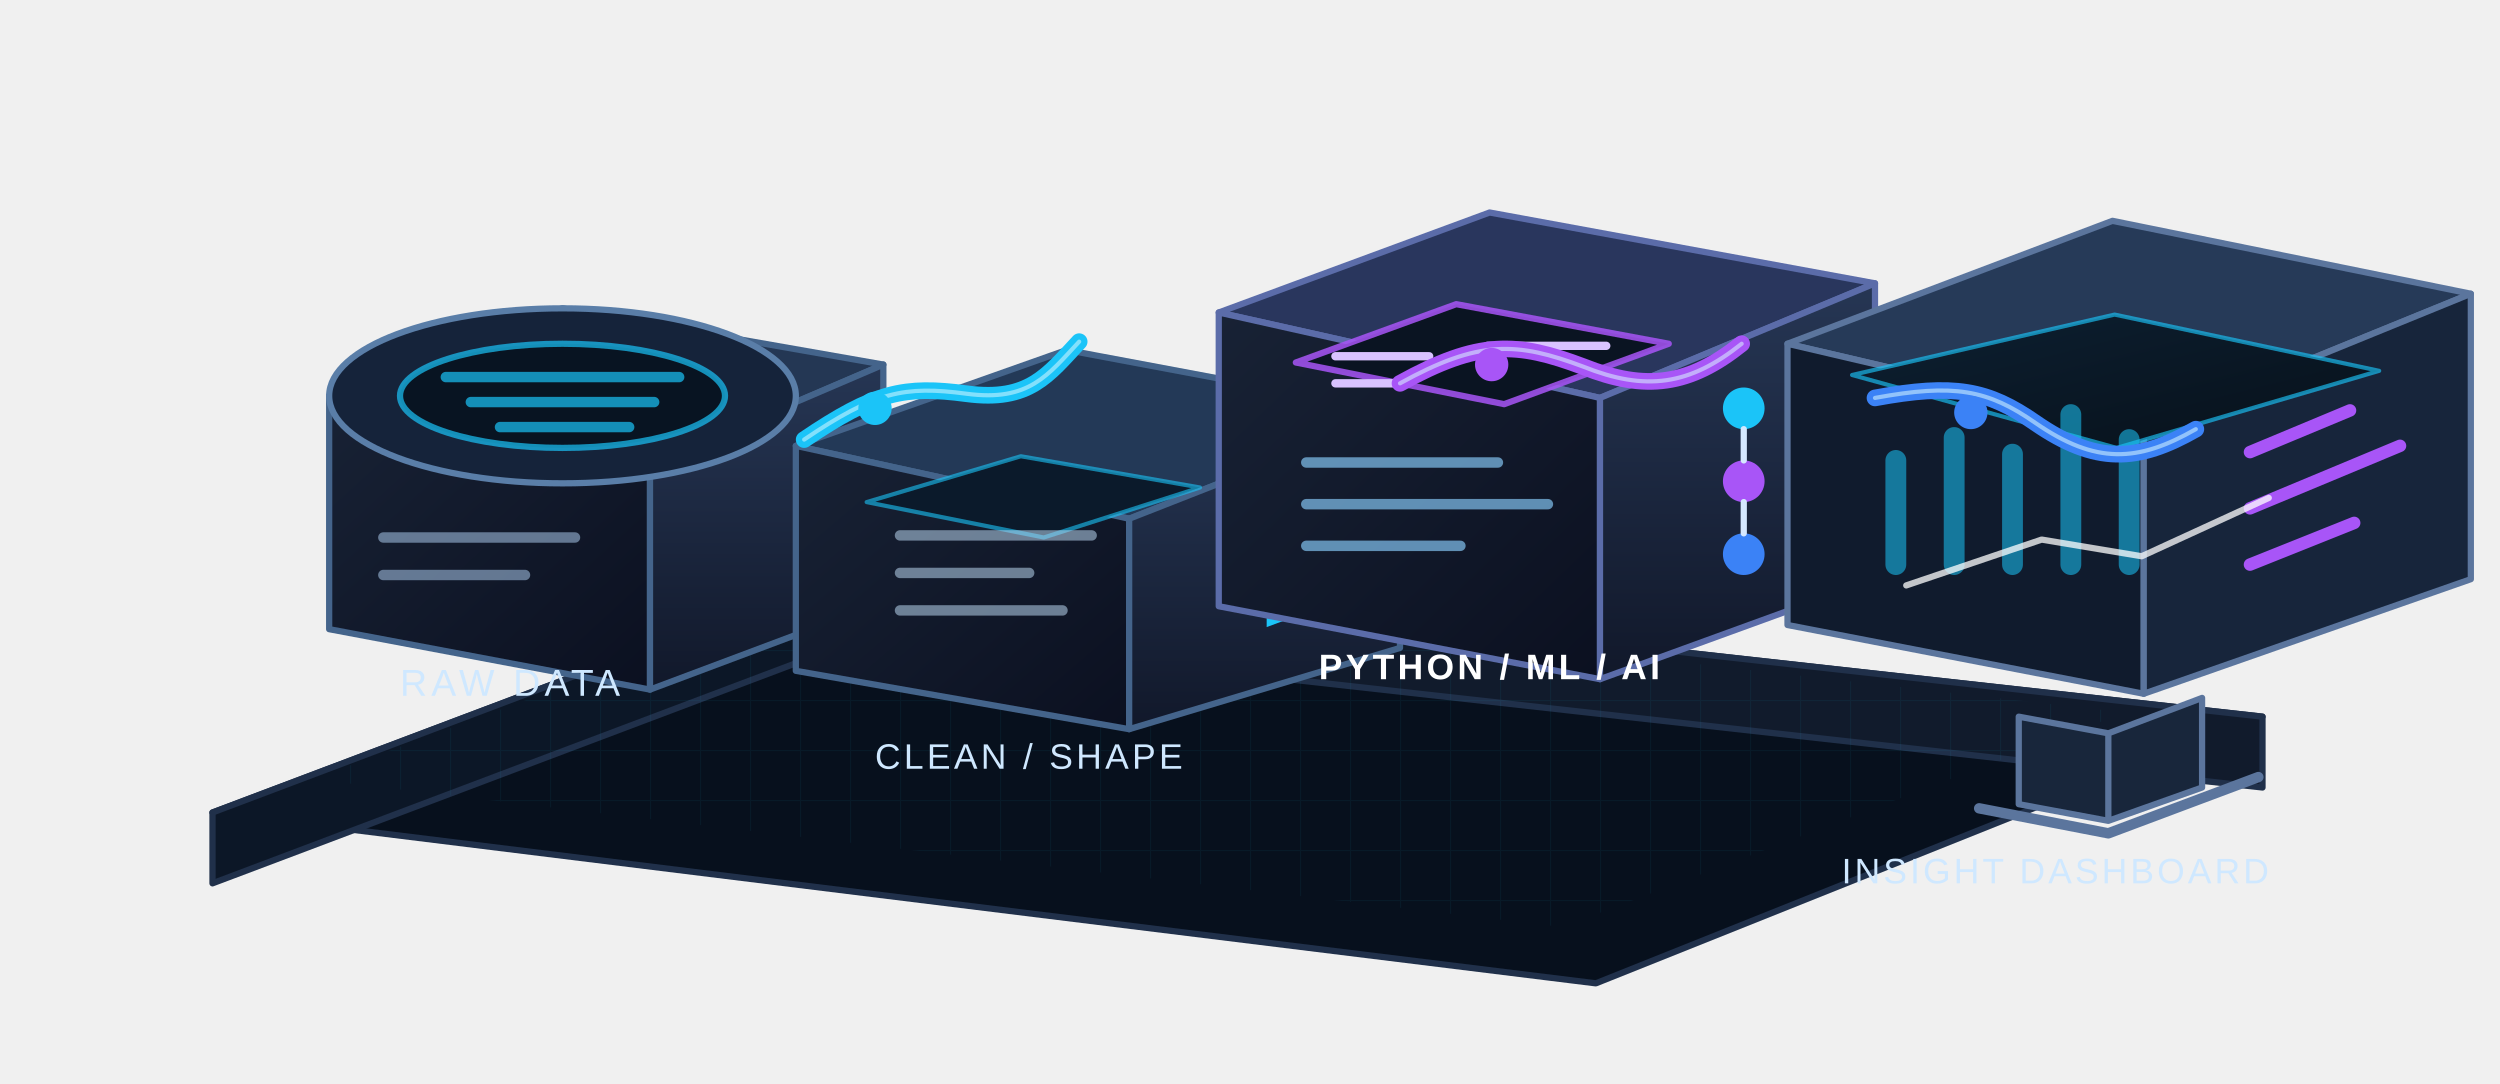
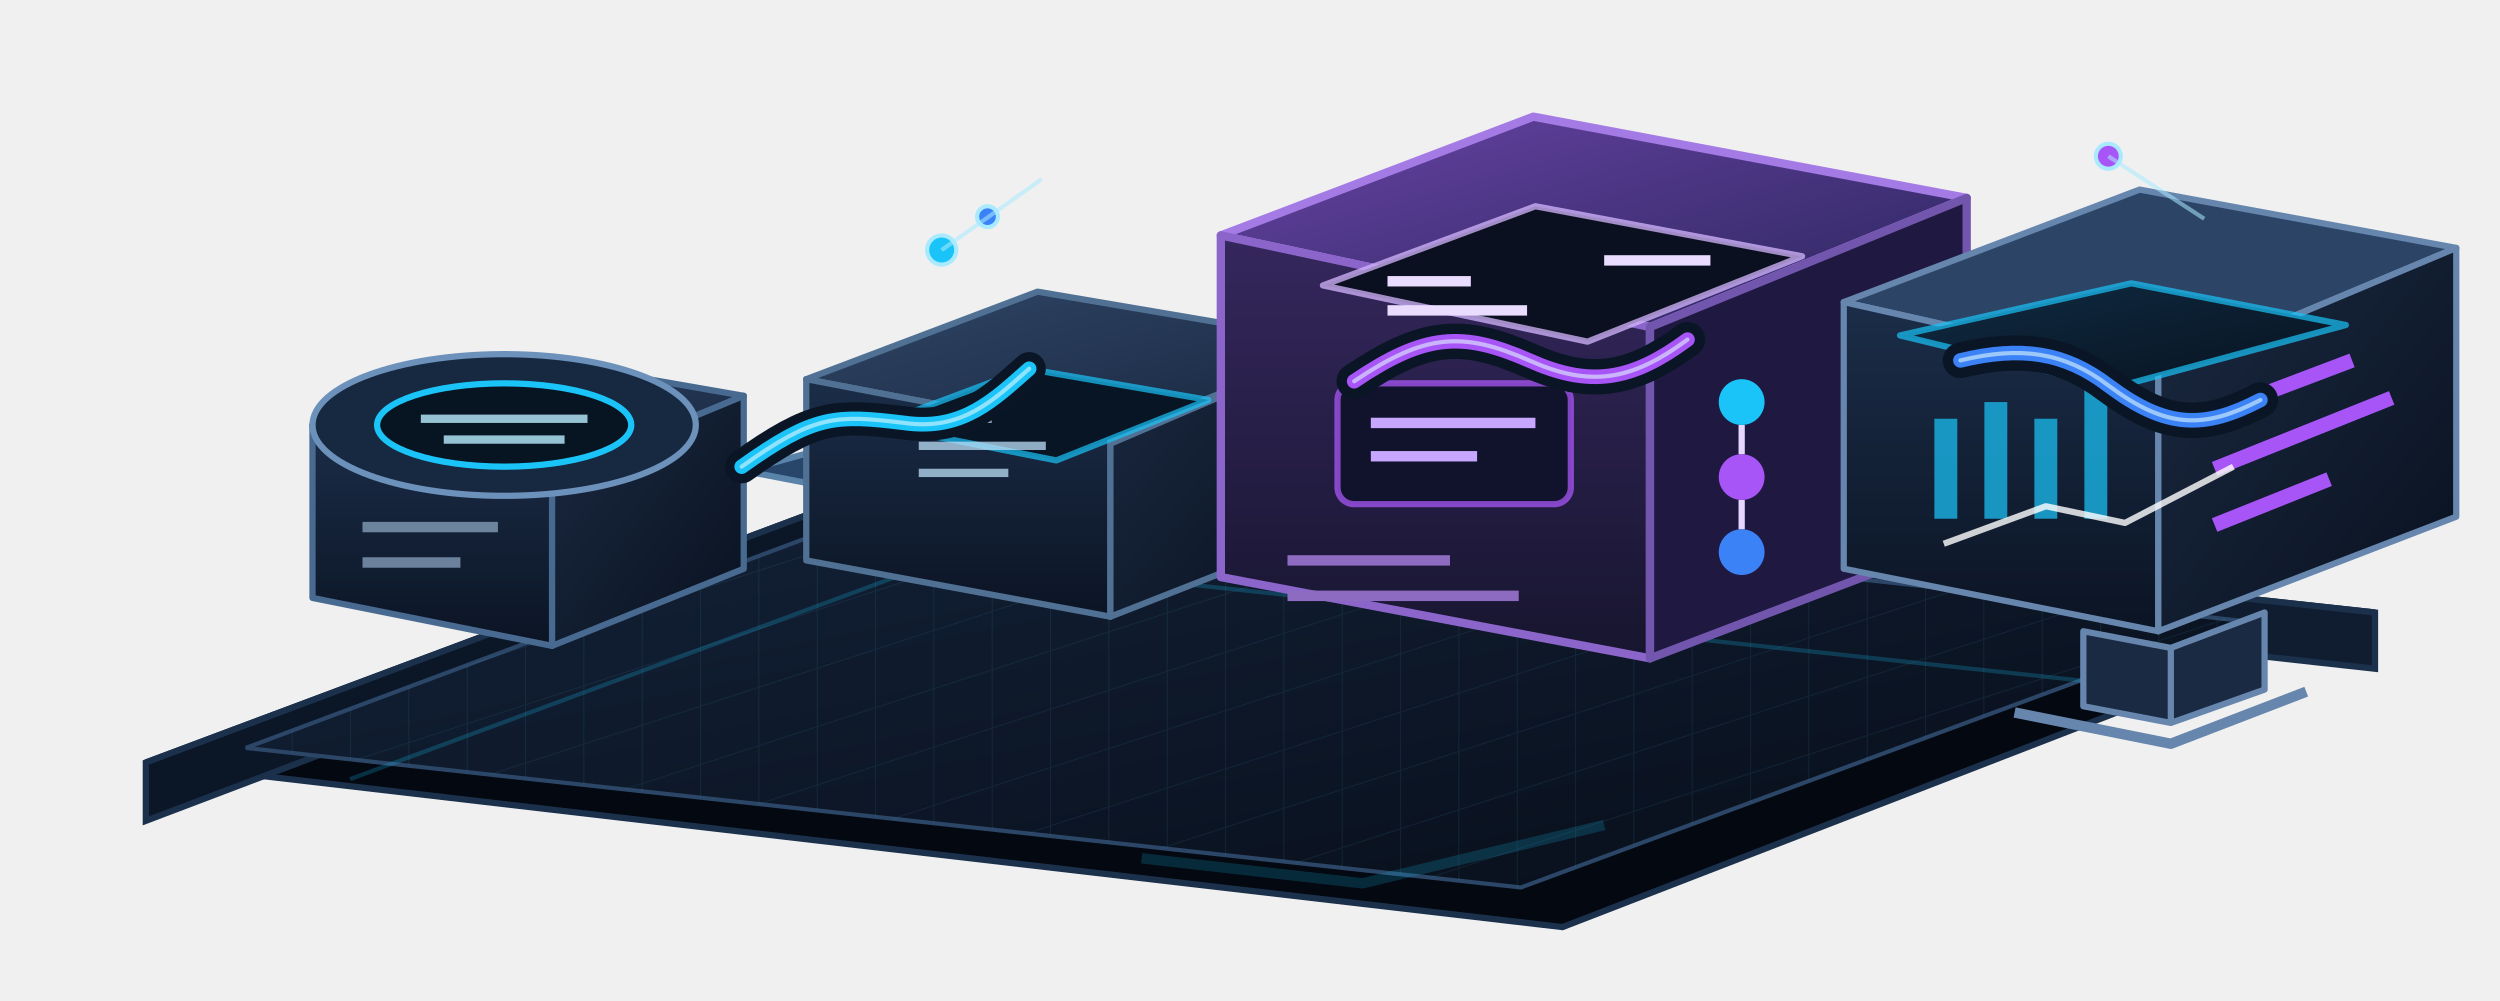
- <svg xmlns="http://www.w3.org/2000/svg" viewBox="0 0 1200 520" role="img" aria-labelledby="title desc">
+ <svg xmlns="http://www.w3.org/2000/svg" viewBox="0 0 1200 480" role="img" aria-labelledby="title desc">
  <defs>
    <style>
      .flow-motion { display: none; }
      @media (prefers-reduced-motion: no-preference) {
        .flow-motion { display: inline; }
      }
    </style>
-     <linearGradient id="surface" x1="0" y1="0" x2="1" y2="1">
-       <stop offset="0" stop-color="#182235" />
-       <stop offset="1" stop-color="#0b1020" />
+     <linearGradient id="deck" x1="0" y1="0" x2="1" y2="1">
+       <stop stop-color="#14233a" />
+       <stop offset="1" stop-color="#070d18" />
    </linearGradient>
-     <linearGradient id="surface2" x1="0" y1="0" x2="0" y2="1">
-       <stop offset="0" stop-color="#263654" />
-       <stop offset="1" stop-color="#11182a" />
+     <linearGradient id="top" x1="0" y1="0" x2="1" y2="1">
+       <stop stop-color="#304667" />
+       <stop offset="1" stop-color="#17263e" />
    </linearGradient>
-     <linearGradient id="cyan" x1="0" y1="0" x2="1" y2="1">
-       <stop offset="0" stop-color="#1bc4f8" />
-       <stop offset="1" stop-color="#3b82f6" />
+     <linearGradient id="front" x1="0" y1="0" x2="0" y2="1">
+       <stop stop-color="#1b2d48" />
+       <stop offset="1" stop-color="#0b1424" />
    </linearGradient>
-     <linearGradient id="purple" x1="0" y1="0" x2="1" y2="1">
-       <stop offset="0" stop-color="#a855f7" />
-       <stop offset="1" stop-color="#6366f1" />
+     <linearGradient id="side" x1="0" y1="0" x2="1" y2="1">
+       <stop stop-color="#1a2941" />
+       <stop offset="1" stop-color="#09111f" />
+     </linearGradient>
+     <linearGradient id="coreTop" x1="0" y1="0" x2="1" y2="1">
+       <stop stop-color="#6843a4" />
+       <stop offset="1" stop-color="#29255c" />
+     </linearGradient>
+     <linearGradient id="coreFront" x1="0" y1="0" x2="0" y2="1">
+       <stop stop-color="#35275d" />
+       <stop offset="1" stop-color="#17152f" />
    </linearGradient>
    <linearGradient id="screen" x1="0" y1="0" x2="1" y2="1">
-       <stop offset="0" stop-color="#0d2032" />
-       <stop offset="1" stop-color="#071019" />
+       <stop stop-color="#102b43" />
+       <stop offset="1" stop-color="#07121f" />
    </linearGradient>
-     <pattern id="grid" width="24" height="24" patternUnits="userSpaceOnUse">
-       <path d="M24 0H0V24" fill="none" stroke="#1bc4f8" stroke-opacity=".08" />
+     <pattern id="deckGrid" width="28" height="28" patternUnits="userSpaceOnUse" patternTransform="skewY(-18)">
+       <path d="M28 0H0V28" fill="none" stroke="#53bde8" stroke-opacity=".09" />
    </pattern>
  </defs>
-   <g fill="none" stroke-linejoin="round" stroke-linecap="round">
-     <path d="M102 390 420 270l666 74-320 128Z" fill="#07101d" stroke="#20304a" stroke-width="3" />
-     <path d="m102 390 318-120v34L102 424Z" fill="#0c1727" stroke="#20304a" stroke-width="3" />
-     <path d="m420 270 666 74v34l-666-74Z" fill="#111b2c" stroke="#20304a" stroke-width="3" />
-     <path d="M150 374 420 274l600 68-270 103Z" fill="url(#grid)" opacity=".7" />
-     <path d="m158 190 112-42 154 27-112 48Z" fill="#243754" stroke="#44648b" stroke-width="3" />
-     <path d="m158 190v112l154 29V223Z" fill="url(#surface)" stroke="#44648b" stroke-width="3" />
-     <path d="m312 223 112-48v114l-112 42Z" fill="url(#surface2)" stroke="#44648b" stroke-width="3" />
-     <ellipse cx="270" cy="190" rx="112" ry="42" fill="#15233a" stroke="#5a7ea8" stroke-width="3" />
-     <ellipse cx="270" cy="190" rx="78" ry="25" fill="#081422" stroke="#1bc4f8" stroke-opacity=".7" stroke-width="3" />
-     <path d="M214 181h112M226 193h88M240 205h62" stroke="#1bc4f8" stroke-opacity=".7" stroke-width="5" />
-     <path d="M184 258h92M184 276h68" stroke="#a7c6e8" stroke-opacity=".55" stroke-width="5" />
-     <text x="192" y="334" fill="#cfe8ff" stroke="none" font-family="Space Grotesk,Arial,sans-serif" font-size="18" letter-spacing="2">RAW DATA</text>
-     <path d="m382 214 130-46 160 30-130 51Z" fill="#233957" stroke="#44648b" stroke-width="3" />
-     <path d="m382 214v108l160 28V249Z" fill="url(#surface)" stroke="#44648b" stroke-width="3" />
-     <path d="m542 249 130-51v113l-130 39Z" fill="url(#surface2)" stroke="#44648b" stroke-width="3" />
-     <path d="m416 241 74-22 86 15-75 24Z" fill="#0b1a2b" stroke="#1bc4f8" stroke-opacity=".6" stroke-width="2" />
-     <path d="M432 257h92M432 275h62M432 293h78" stroke="#b8d5ef" stroke-opacity=".55" stroke-width="5" />
-     <path d="m608 231 27-10v16l-27 10ZM608 258l27-10v16l-27 10ZM608 285l27-10v16l-27 10Z" fill="#1bc4f8" stroke="none" />
-     <text x="420" y="369" fill="#cfe8ff" stroke="none" font-family="Space Grotesk,Arial,sans-serif" font-size="17" letter-spacing="1.6">CLEAN / SHAPE</text>
-     <path d="m585 150 130-48 185 34-132 55Z" fill="#29365d" stroke="#5b6ca9" stroke-width="3" />
-     <path d="m585 150v141l183 35V191Z" fill="url(#surface)" stroke="#5b6ca9" stroke-width="3" />
-     <path d="m768 191 132-55v142l-132 48Z" fill="url(#surface2)" stroke="#5b6ca9" stroke-width="3" />
-     <path d="m622 174 77-28 102 19-79 29Z" fill="#0a1422" stroke="#a855f7" stroke-opacity=".85" stroke-width="3" />
-     <path d="M641 171h45M641 184h28M714 166h57" stroke="#d9c3ff" stroke-width="4" />
-     <path d="M627 222h92M627 242h116M627 262h74" stroke="#8bcfff" stroke-opacity=".65" stroke-width="5" />
-     <circle cx="837" cy="196" r="10" fill="#1bc4f8" stroke="none" />
-     <circle cx="837" cy="231" r="10" fill="#a855f7" stroke="none" />
-     <circle cx="837" cy="266" r="10" fill="#3b82f6" stroke="none" />
-     <path d="M837 206v15M837 241v15" stroke="#d5e8ff" stroke-width="3" />
-     <text x="633" y="326" fill="#ffffff" stroke="none" font-family="Space Grotesk,Arial,sans-serif" font-size="17" font-weight="700" letter-spacing="1.6">PYTHON / ML / AI</text>
-     <path d="m858 165 156-59 172 35-157 64Z" fill="#263a58" stroke="#5b759d" stroke-width="3" />
-     <path d="m858 165v135l171 33V205Z" fill="#101b2d" stroke="#5b759d" stroke-width="3" />
-     <path d="m1029 205 157-64v137l-157 55Z" fill="#17253b" stroke="#5b759d" stroke-width="3" />
-     <path d="m889 180 126-29 127 27-126 37Z" fill="url(#screen)" stroke="#1bc4f8" stroke-opacity=".65" stroke-width="2" />
-     <path d="M910 221v50M938 210v61M966 218v53M994 199v72M1022 211v60" stroke="#1bc4f8" stroke-opacity=".55" stroke-width="10" />
-     <path d="m1080 217 48-20M1080 244l72-30M1080 271l50-20" stroke="#a855f7" stroke-width="6" />
-     <path d="m915 281 65-22 48 8 61-28" stroke="#ffffff" stroke-opacity=".75" stroke-width="3" />
-     <path d="m969 344 43 8v42l-43-8ZM1012 352l45-17v43l-45 16Z" fill="#18263b" stroke="#5b759d" stroke-width="3" />
-     <path d="m950 388 62 12 72-27" stroke="#5b759d" stroke-width="5" />
-     <text x="884" y="424" fill="#cfe8ff" stroke="none" font-family="Space Grotesk,Arial,sans-serif" font-size="17" letter-spacing="1.5">INSIGHT DASHBOARD</text>
-     <path id="flow-clean" d="M386 211c34-23 48-26 78-22 30 4 39-9 54-25" stroke="#1bc4f8" stroke-width="8" />
-     <path id="flow-model" d="M672 184c38-21 56-20 88-8 30 12 51 9 76-11" stroke="#a855f7" stroke-width="8" />
-     <path id="flow-insight" d="M900 191c38-7 54-4 77 12 29 20 49 19 77 3" stroke="#3b82f6" stroke-width="8" />
-     <path d="M386 211c34-23 48-26 78-22 30 4 39-9 54-25M672 184c38-21 56-20 88-8 30 12 51 9 76-11M900 191c38-7 54-4 77 12 29 20 49 19 77 3" stroke="#d8f7ff" stroke-opacity=".55" stroke-width="2" />
+   <path d="m70 366 390-146 680 74-390 151Z" fill="#030811" stroke="#1b304b" stroke-width="3" />
+   <path d="m70 366 390-146v26L70 394Z" fill="#0b1627" stroke="#1b304b" stroke-width="3" />
+   <path d="m460 220 680 74v27l-680-75Z" fill="#101d31" stroke="#1b304b" stroke-width="3" />
+   <path d="m118 359 342-128 616 67-346 128Z" fill="url(#deck)" stroke="#2b4667" stroke-width="2" />
+   <path d="m118 359 342-128 616 67-346 128Z" fill="url(#deckGrid)" />
+   <path d="m168 374 286-106 548 59" fill="none" stroke="#1bc4f8" stroke-opacity=".22" stroke-width="2" />
+   <g stroke-linejoin="round">
+     <path d="m150 204 92-34 115 20-92 38Z" fill="url(#top)" stroke="#486a91" stroke-width="3" />
+     <path d="m150 204v83l115 23v-82Z" fill="url(#front)" stroke="#486a91" stroke-width="3" />
+     <path d="m265 228 92-38v83l-92 37Z" fill="url(#side)" stroke="#486a91" stroke-width="3" />
+     <ellipse cx="242" cy="204" rx="92" ry="34" fill="#172841" stroke="#6c91bb" stroke-width="3" />
+     <ellipse cx="242" cy="204" rx="61" ry="20" fill="#071422" stroke="#1bc4f8" stroke-width="3" />
+     <path d="M202 201h80M213 211h58" stroke="#b9efff" stroke-opacity=".8" stroke-width="4" />
+     <path d="M174 253h65M174 270h47" stroke="#9db9d6" stroke-opacity=".65" stroke-width="5" />
+     <path d="m357 226 76-21 52 7-76 24Z" fill="#27466a" stroke="#5a83aa" stroke-width="3" />
+     <path d="m409 236 76-24v23l-76 25Z" fill="#13243a" stroke="#4d739b" stroke-width="3" />
+   </g>
+   <g stroke-linejoin="round">
+     <path d="m387 182 111-42 147 25-112 45Z" fill="url(#top)" stroke="#507194" stroke-width="3" />
+     <path d="m387 182v87l146 27v-86Z" fill="url(#front)" stroke="#507194" stroke-width="3" />
+     <path d="m533 213 112-48v87l-112 44Z" fill="url(#side)" stroke="#507194" stroke-width="3" />
+     <path d="m421 204 72-27 87 15-73 29Z" fill="#081525" stroke="#1bc4f8" stroke-opacity=".7" stroke-width="3" />
+     <path d="M441 201h35M441 214h61M441 227h43" stroke="#bbdff7" stroke-opacity=".75" stroke-width="4" />
+     <path d="m597 201 25-10v15l-25 10ZM597 226l25-10v15l-25 10ZM597 251l25-10v15l-25 10Z" fill="#1bc4f8" />
+   </g>
+   <g stroke-linejoin="round">
+     <path d="m586 113 150-57 208 39-152 62Z" fill="url(#coreTop)" stroke="#a47be5" stroke-width="4" />
+     <path d="m586 113v164l206 39V157Z" fill="url(#coreFront)" stroke="#8b65c9" stroke-width="4" />
+     <path d="m792 157 152-62v163l-152 58Z" fill="#1f1942" stroke="#7256ad" stroke-width="4" />
+     <path d="m635 137 102-38 128 24-103 41Z" fill="#0a1020" stroke="#d4b6ff" stroke-opacity=".75" stroke-width="3" />
+     <path d="M666 135h40M666 149h67M770 125h51" stroke="#eadcff" stroke-width="5" />
+     <rect x="642" y="184" width="112" height="58" rx="8" fill="#11132d" stroke="#a855f7" stroke-opacity=".75" stroke-width="3" />
+     <path d="M658 203h79M658 219h51" stroke="#c6a6ff" stroke-width="5" />
+     <circle cx="836" cy="193" r="11" fill="#1bc4f8" />
+     <circle cx="836" cy="229" r="11" fill="#a855f7" />
+     <circle cx="836" cy="265" r="11" fill="#3b82f6" />
+     <path d="M836 204v14M836 240v14" stroke="#e5d7ff" stroke-width="3" />
+     <path d="M618 269h78M618 286h111" stroke="#8d6bc1" stroke-width="5" />
+   </g>
+   <g stroke-linejoin="round">
+     <path d="m885 145 142-54 152 28-143 60Z" fill="#2c4567" stroke="#6686ae" stroke-width="3" />
+     <path d="m885 145v128l151 30V179Z" fill="url(#front)" stroke="#6686ae" stroke-width="3" />
+     <path d="m1036 179 143-60v129l-143 55Z" fill="url(#side)" stroke="#6686ae" stroke-width="3" />
+     <path d="m912 161 111-25 103 20-111 30Z" fill="url(#screen)" stroke="#1bc4f8" stroke-opacity=".7" stroke-width="3" />
+     <path d="M934 201v48M958 193v56M982 201v48M1006 186v63" stroke="#1bc4f8" stroke-opacity=".72" stroke-width="11" />
+     <path d="m1063 198 66-25M1063 225l85-34M1063 252l55-22" stroke="#a855f7" stroke-width="7" />
+     <path d="m933 261 49-18 38 8 52-27" fill="none" stroke="#fff" stroke-opacity=".8" stroke-width="3" />
+     <path d="m1000 303 42 8v36l-42-8ZM1042 311l45-17v37l-45 16Z" fill="#1a2a43" stroke="#6686ae" stroke-width="3" />
+     <path d="m967 342 75 15 65-25" fill="none" stroke="#6686ae" stroke-width="5" />
+   </g>
+   <g fill="none" stroke-linecap="round" stroke-linejoin="round">
+     <path d="M356 224c35-25 45-25 78-21 28 4 43-11 60-26" stroke="#0a1626" stroke-width="16" />
+     <path d="M356 224c35-25 45-25 78-21 28 4 43-11 60-26" stroke="#1bc4f8" stroke-width="7" />
+     <path d="M650 183c34-23 52-24 84-10 29 13 49 10 76-10" stroke="#0a1626" stroke-width="17" />
+     <path d="M650 183c34-23 52-24 84-10 29 13 49 10 76-10" stroke="#a855f7" stroke-width="7" />
+     <path d="M941 173c29-7 50-4 71 12 28 21 46 21 73 7" stroke="#0a1626" stroke-width="17" />
+     <path d="M941 173c29-7 50-4 71 12 28 21 46 21 73 7" stroke="#3b82f6" stroke-width="7" />
+     <path d="M356 224c35-25 45-25 78-21 28 4 43-11 60-26M650 183c34-23 52-24 84-10 29 13 49 10 76-10M941 173c29-7 50-4 71 12 28 21 46 21 73 7" stroke="#e3faff" stroke-opacity=".58" stroke-width="2" />
    <g class="flow-motion" aria-hidden="true">
-       <circle r="6" fill="#ffffff">
-         <animateMotion dur="2.4s" repeatCount="indefinite" path="M386 211c34-23 48-26 78-22 30 4 39-9 54-25" />
+       <circle r="6" fill="#fff">
+         <animateMotion dur="2.6s" repeatCount="indefinite" path="M356 224c35-25 45-25 78-21 28 4 43-11 60-26" />
      </circle>
-       <circle r="6" fill="#ffffff">
-         <animateMotion dur="2.8s" begin=".8s" repeatCount="indefinite" path="M672 184c38-21 56-20 88-8 30 12 51 9 76-11" />
+       <circle r="6" fill="#fff">
+         <animateMotion dur="2.9s" begin=".7s" repeatCount="indefinite" path="M650 183c34-23 52-24 84-10 29 13 49 10 76-10" />
      </circle>
-       <circle r="6" fill="#ffffff">
-         <animateMotion dur="3s" begin="1.5s" repeatCount="indefinite" path="M900 191c38-7 54-4 77 12 29 20 49 19 77 3" />
+       <circle r="6" fill="#fff">
+         <animateMotion dur="3.1s" begin="1.3s" repeatCount="indefinite" path="M941 173c29-7 50-4 71 12 28 21 46 21 73 7" />
      </circle>
    </g>
-     <circle cx="420" cy="196" r="8" fill="#1bc4f8" stroke="none" />
-     <circle cx="716" cy="175" r="8" fill="#a855f7" stroke="none" />
-     <circle cx="946" cy="198" r="8" fill="#3b82f6" stroke="none" />
  </g>
+   <g stroke="#a9eaff" stroke-width="2">
+     <circle cx="452" cy="120" r="7" fill="#1bc4f8" />
+     <circle cx="474" cy="104" r="5" fill="#3b82f6" />
+     <circle cx="1012" cy="75" r="6" fill="#a855f7" />
+     <path d="M452 120 500 86M1012 75l46 30" fill="none" stroke-opacity=".55" />
+   </g>
+   <path d="m548 412 106 12 116-28" fill="none" stroke="#1bc4f8" stroke-opacity=".18" stroke-width="5" />
</svg>
